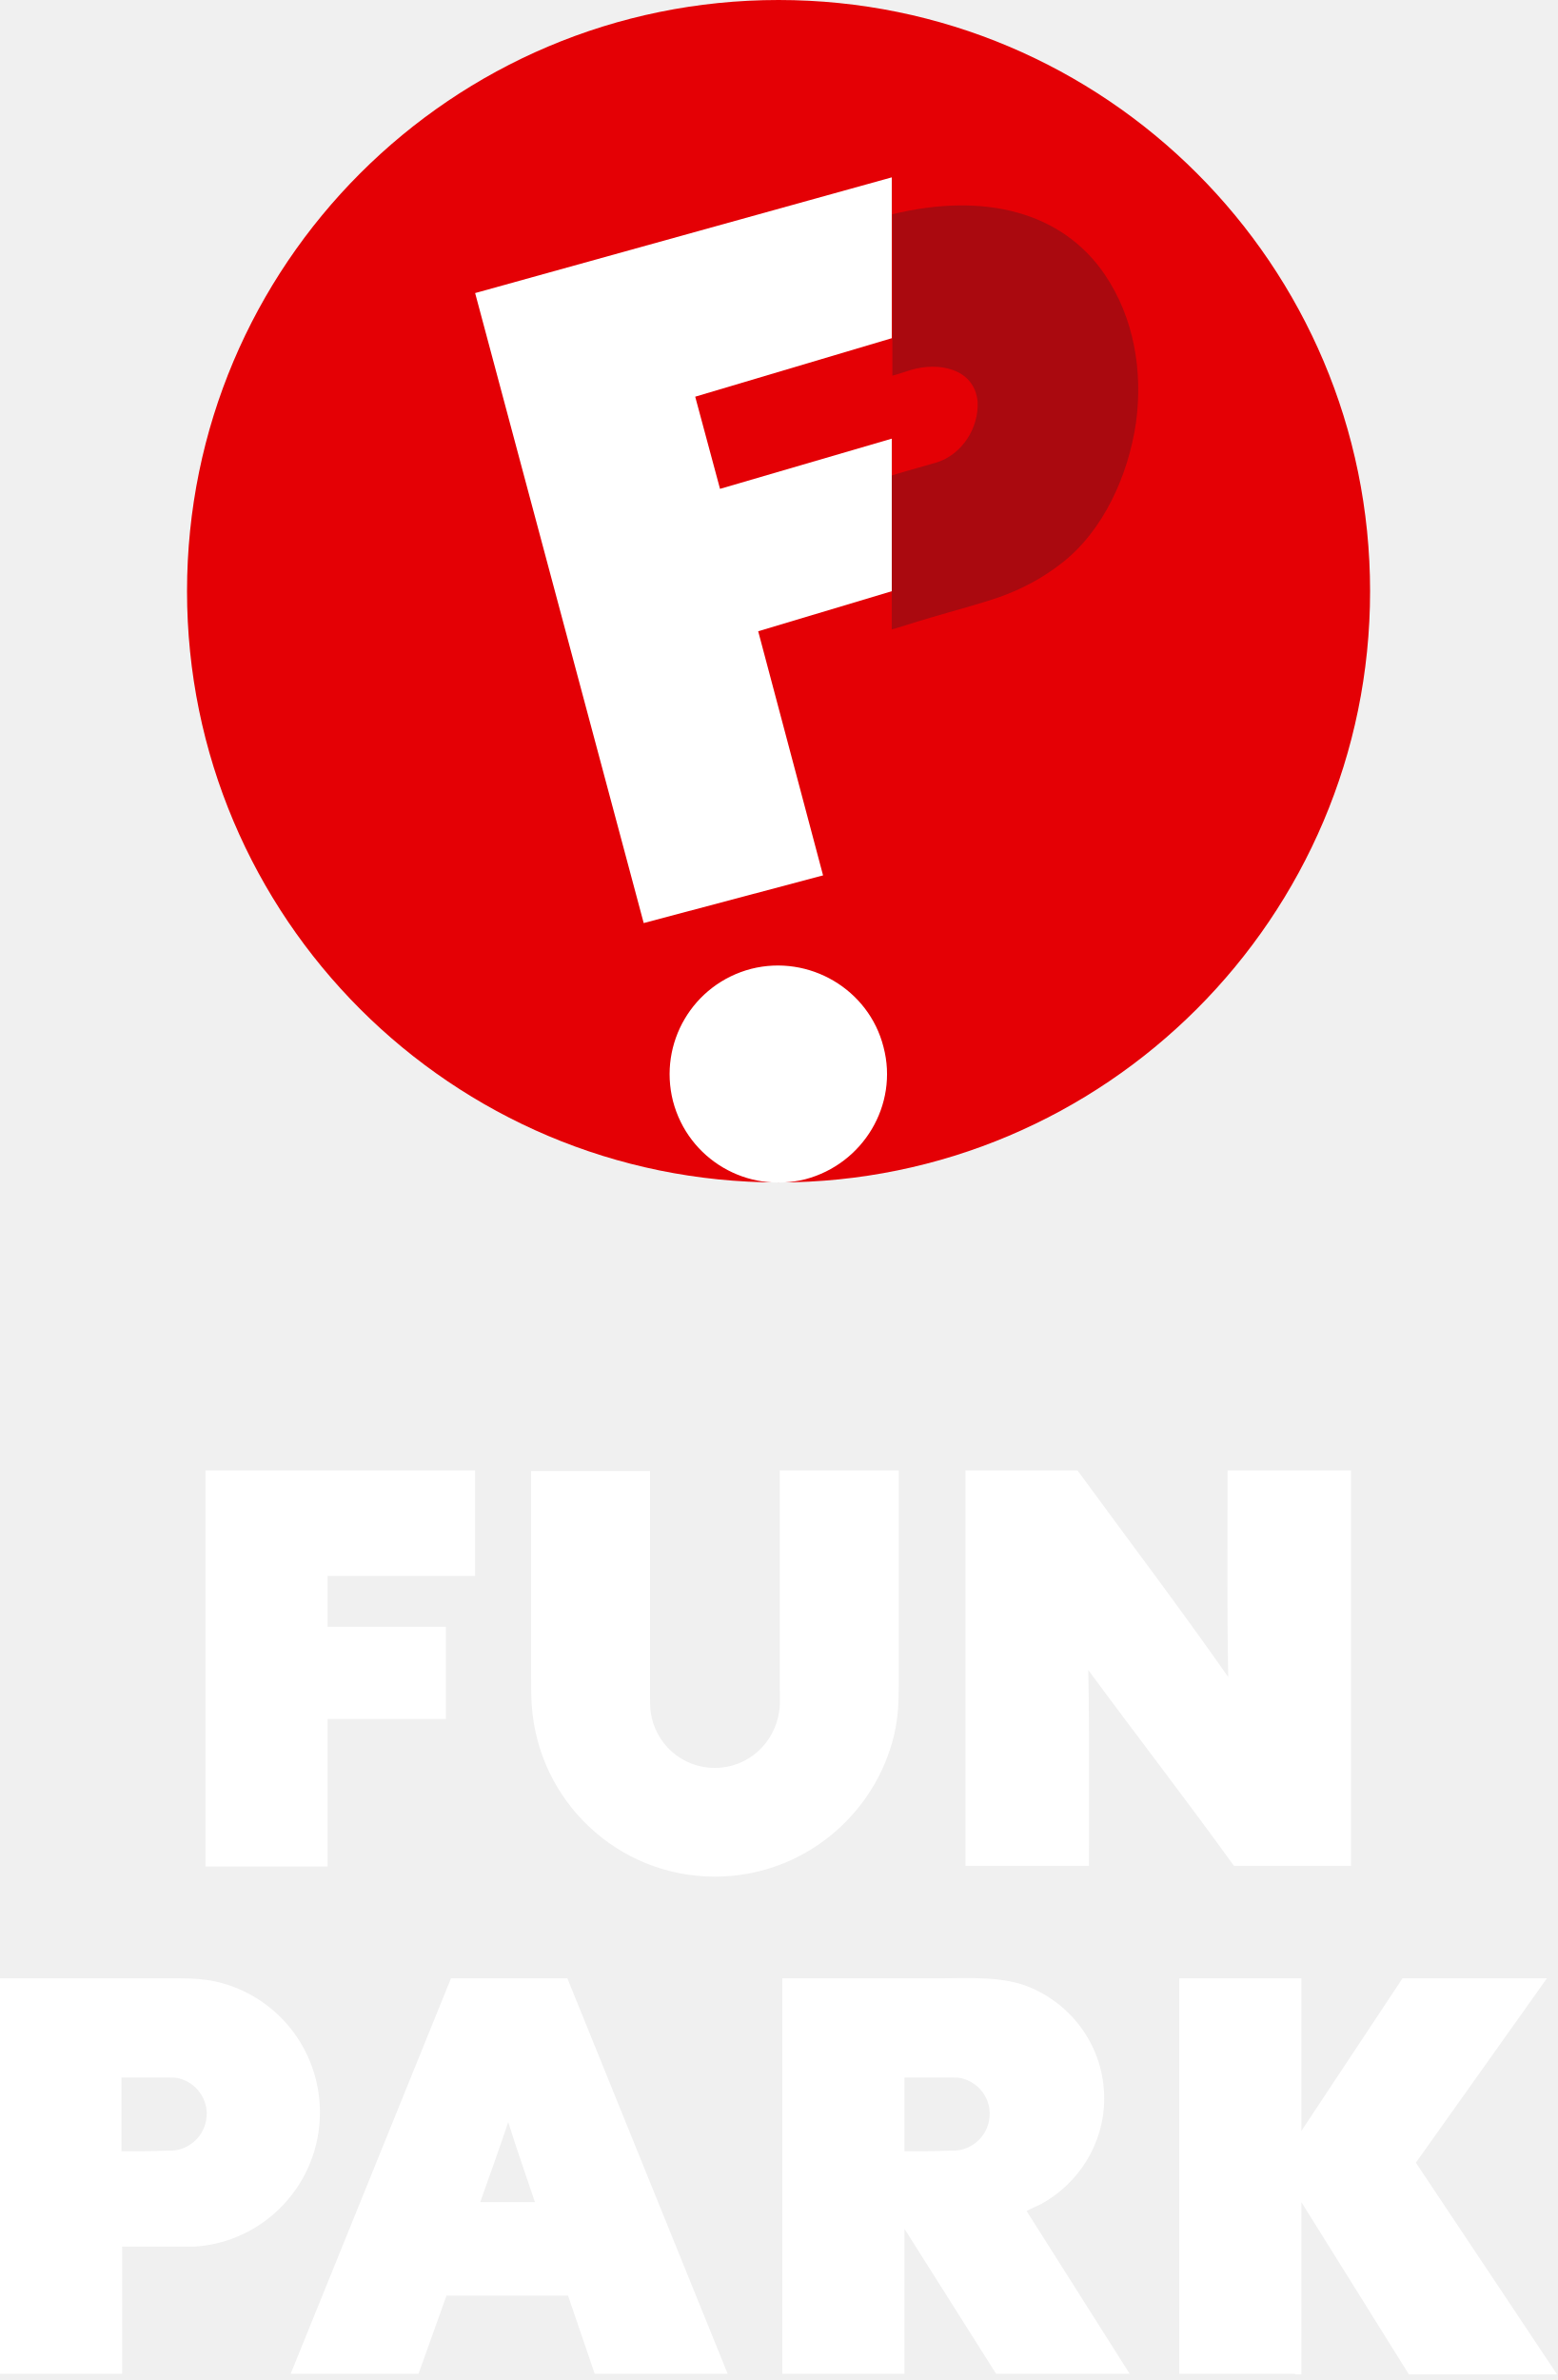
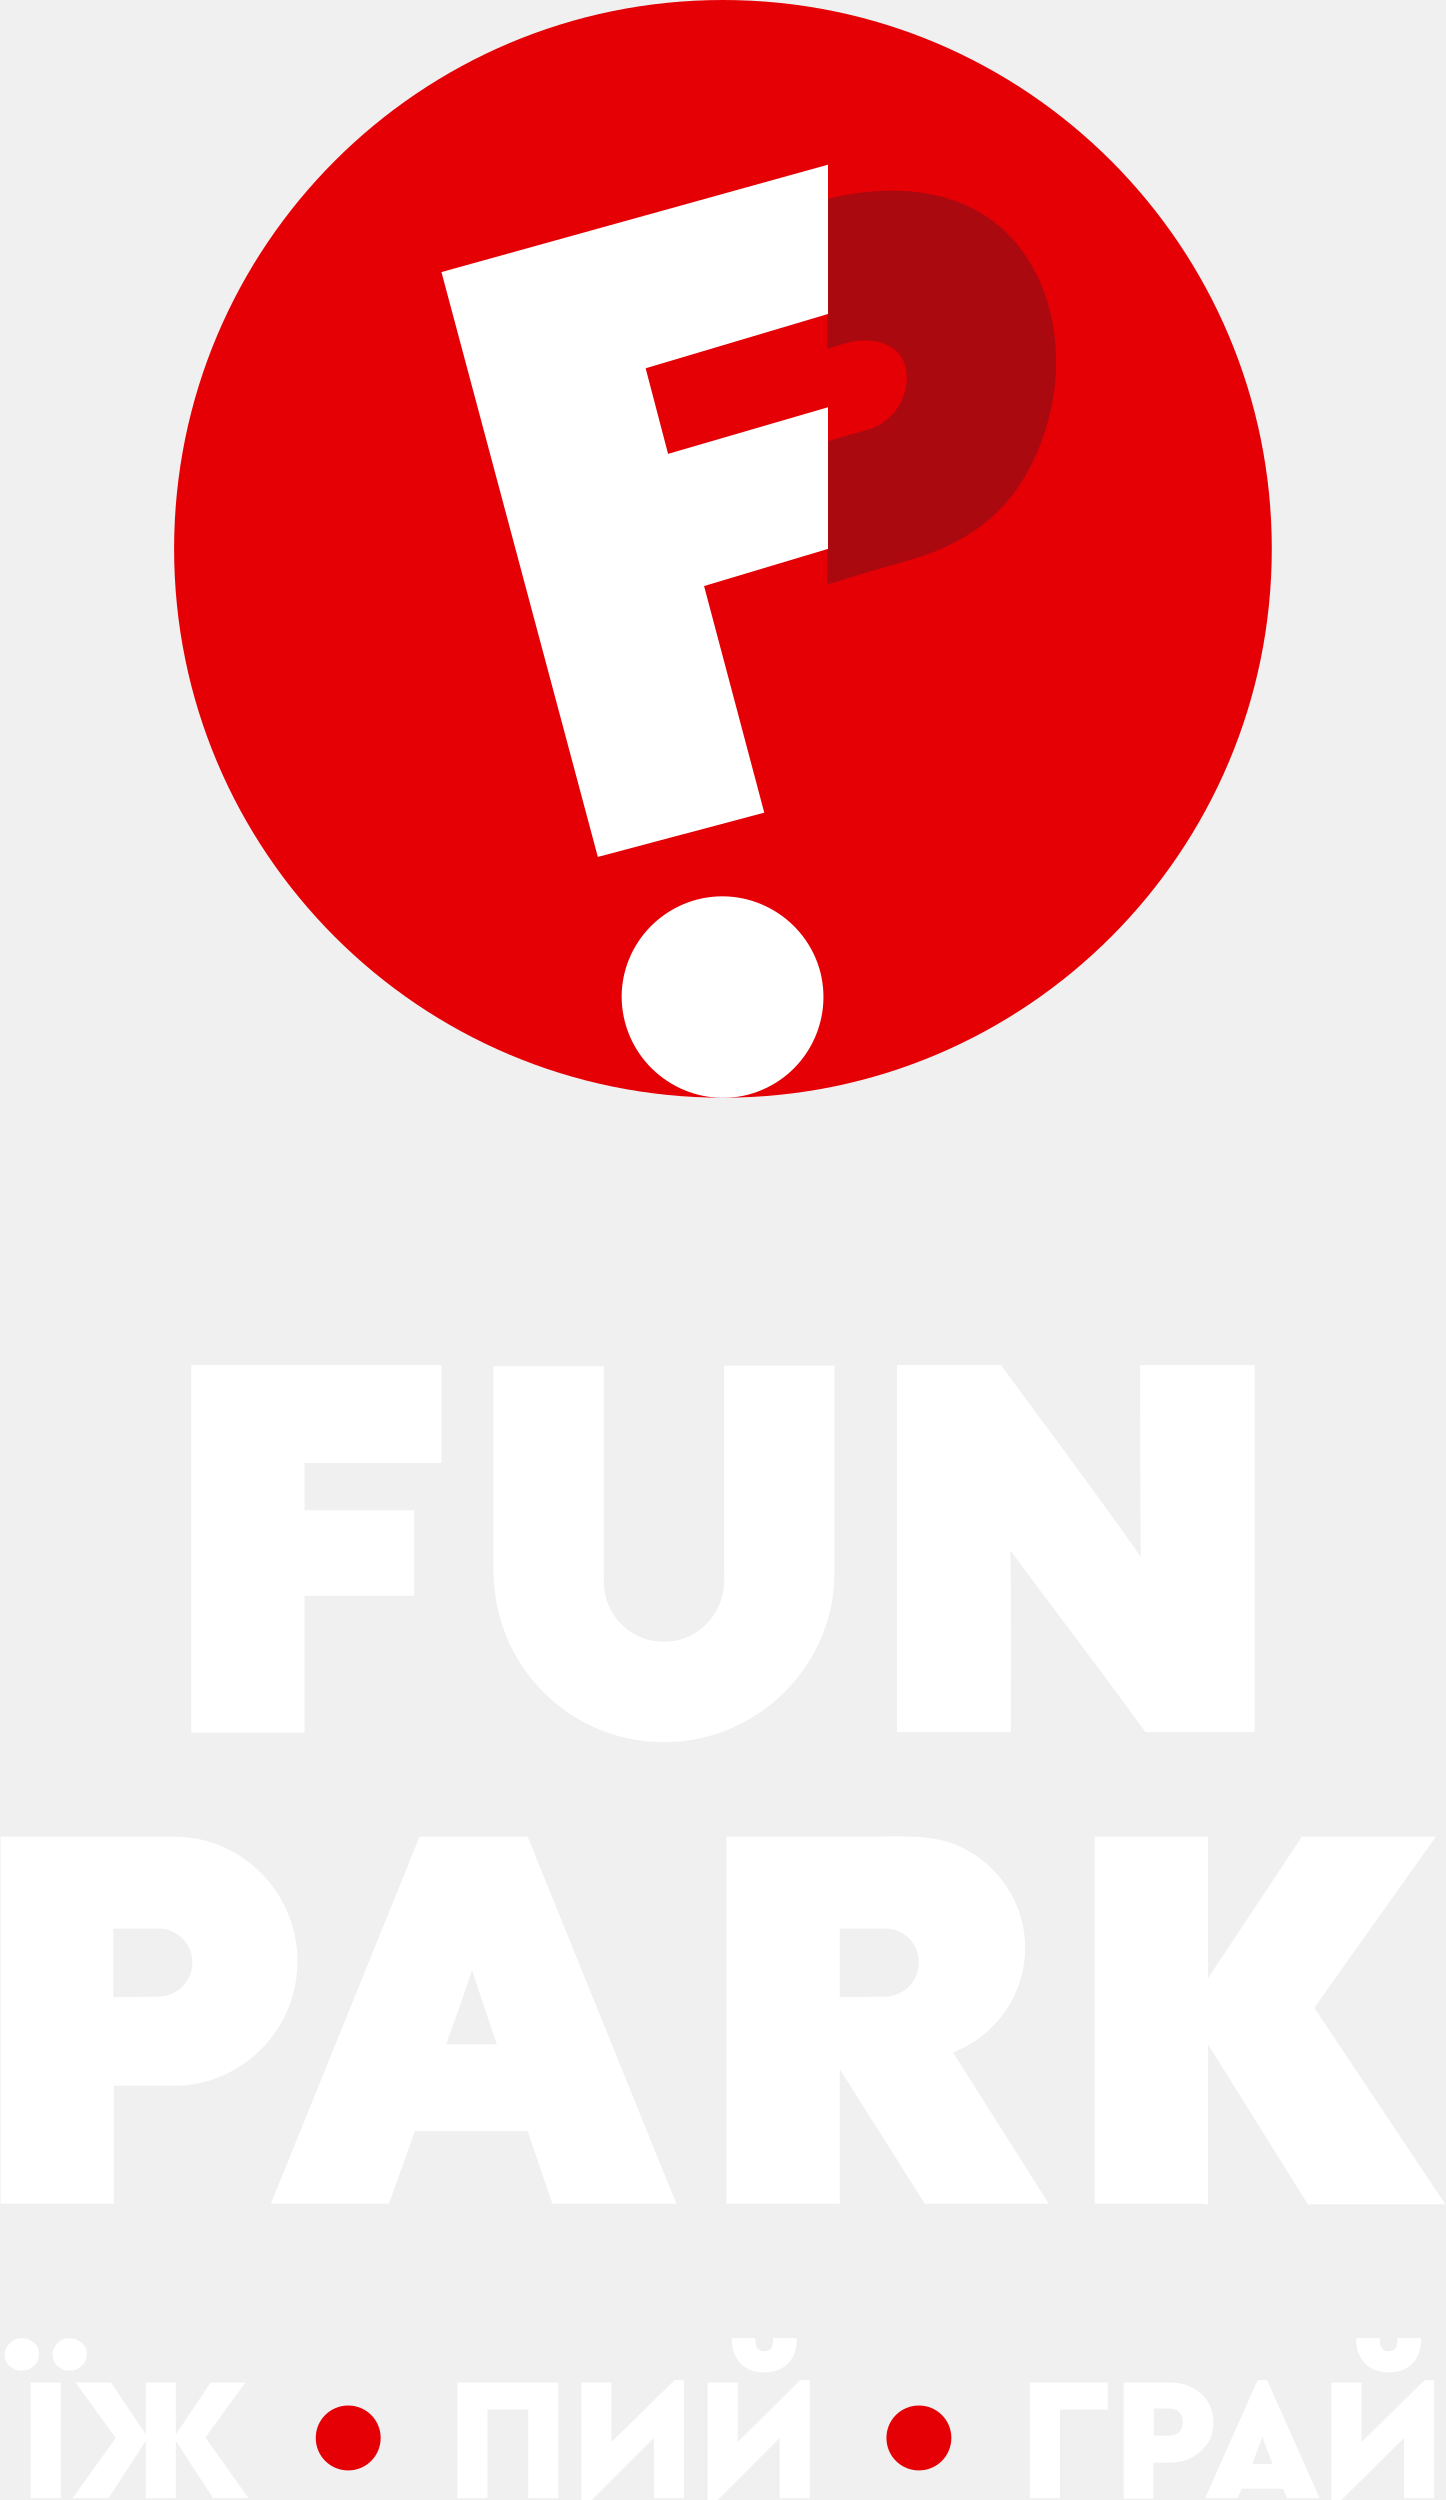
- <svg xmlns="http://www.w3.org/2000/svg" width="89" height="136" viewBox="0 0 89 136" fill="none">
-   <path fill-rule="evenodd" clip-rule="evenodd" d="M44.501 0C63.188 0 78.312 15.148 78.312 33.784C78.312 52.419 63.151 67.567 44.501 67.567C25.814 67.567 10.69 52.419 10.69 33.784C10.69 15.148 25.814 0 44.501 0Z" fill="#E40005" />
-   <path fill-rule="evenodd" clip-rule="evenodd" d="M53.588 26.41C52.207 26.809 51.407 27.027 50.971 27.172C50.971 30.078 50.971 32.948 50.971 35.963C51.189 35.927 52.134 35.6 53.261 35.273C54.606 34.874 55.879 34.547 57.151 34.111C58.351 33.675 59.514 33.094 60.678 32.185C63.077 30.333 64.495 27.136 64.931 24.157C65.331 21.215 64.822 18.163 63.15 15.693C60.714 12.097 56.242 10.971 51.007 12.242V16.492C51.007 18.163 51.007 19.798 51.007 21.469C51.407 21.36 51.698 21.251 52.062 21.142C53.625 20.67 55.697 21.033 55.879 22.959C55.952 24.448 55.006 25.937 53.588 26.41Z" fill="#AA090F" />
-   <path fill-rule="evenodd" clip-rule="evenodd" d="M36.793 52.746L47.045 50.022L43.337 36.072L50.972 33.784V25.066L41.155 27.935L39.737 22.668L50.972 19.326V10.135L27.158 16.747L36.793 52.746Z" fill="white" />
-   <path fill-rule="evenodd" clip-rule="evenodd" d="M50.5 59.83C51.372 63.136 49.336 66.514 46.028 67.386C42.719 68.221 39.338 66.26 38.466 62.918C37.63 59.612 39.593 56.234 42.938 55.362C46.246 54.526 49.663 56.524 50.5 59.83Z" fill="white" />
-   <path fill-rule="evenodd" clip-rule="evenodd" d="M51.699 122.929V118.715C52.644 118.715 53.444 118.715 54.389 118.715C54.571 118.715 54.752 118.715 54.934 118.751C55.88 118.969 56.57 119.805 56.57 120.785C56.57 121.912 55.698 122.82 54.607 122.892C54.498 122.892 54.389 122.892 54.316 122.892C53.407 122.929 52.608 122.929 51.699 122.929ZM74.021 135.643H67.404V113.048H74.385V121.766L80.165 113.048H88.418L80.929 123.583L89 135.679H80.529L74.385 125.835V135.679H74.021V135.643ZM6.944 122.929V118.715C7.889 118.715 8.689 118.715 9.634 118.715C9.816 118.715 9.998 118.715 10.18 118.751C11.125 118.969 11.816 119.805 11.816 120.785C11.816 121.912 10.943 122.82 9.853 122.892C9.743 122.892 9.634 122.892 9.562 122.892C8.616 122.929 7.853 122.929 6.944 122.929ZM6.58 135.643H6.98V128.378H9.998C10.361 128.378 10.761 128.378 11.125 128.378C15.124 128.123 18.287 124.781 18.287 120.713C18.287 117.044 15.742 113.992 12.325 113.23C11.634 113.084 10.979 113.048 10.289 113.048C6.871 113.048 3.454 113.048 0 113.048V135.643H6.58ZM23.632 135.643H16.615L25.777 113.048H32.43C35.484 120.568 38.538 128.123 41.592 135.643H33.993L32.466 131.175H25.522L23.922 135.643H23.632ZM29.049 121.258C28.54 122.783 27.994 124.309 27.449 125.835H30.576C30.067 124.309 29.521 122.783 29.049 121.258ZM51.299 135.643H51.699V127.361L56.934 135.643H64.569L58.679 126.343C58.933 126.198 59.224 126.089 59.515 125.944C61.624 124.781 63.114 122.529 63.114 119.914C63.114 117.044 61.369 114.61 58.861 113.557C57.297 112.903 55.334 113.048 53.698 113.048C50.717 113.048 47.736 113.048 44.718 113.048V135.643H51.299Z" fill="white" />
-   <path fill-rule="evenodd" clip-rule="evenodd" d="M30.393 97.428C30.756 102.913 35.301 107.236 40.864 107.236C45.844 107.236 50.025 103.749 51.116 99.099C51.334 98.118 51.371 97.283 51.371 96.302V84.023H44.572V96.52C44.572 96.919 44.608 97.392 44.536 97.791C44.281 99.608 42.754 101.024 40.864 101.024C38.973 101.024 37.446 99.644 37.192 97.828C37.155 97.501 37.155 97.174 37.155 96.847V84.06H30.357V95.939C30.357 96.411 30.357 96.919 30.393 97.428ZM11.742 106.619V84.023H27.157V90.054H18.723V92.96H25.485V98.227H18.723V106.655H11.742V106.619ZM76.856 106.619H70.53C67.695 102.695 65.15 99.426 62.205 95.43C62.277 99.353 62.241 102.695 62.241 106.619H55.188V84.023H61.587C64.459 87.947 67.404 91.834 70.203 95.83C70.13 91.906 70.167 87.947 70.167 84.023H77.22V106.619H76.856Z" fill="white" />
+ <svg xmlns="http://www.w3.org/2000/svg" width="74" height="128" viewBox="0 0 74 128" fill="none">
+   <path fill-rule="evenodd" clip-rule="evenodd" d="M1.571 127.906V121.984H3.112V127.906H1.571ZM0.242 120.563C0.242 120.322 0.332 120.14 0.514 119.959C0.695 119.778 0.876 119.717 1.118 119.717C1.36 119.717 1.571 119.808 1.753 119.959C1.934 120.11 1.994 120.322 1.994 120.563C1.994 120.775 1.904 120.986 1.722 121.137C1.541 121.319 1.33 121.379 1.088 121.379C0.846 121.379 0.665 121.289 0.483 121.137C0.302 120.956 0.242 120.775 0.242 120.563ZM2.689 120.563C2.689 120.322 2.78 120.14 2.961 119.959C3.143 119.778 3.324 119.717 3.566 119.717C3.807 119.717 4.019 119.808 4.2 119.959C4.381 120.11 4.442 120.322 4.442 120.563C4.442 120.775 4.351 120.986 4.17 121.137C3.989 121.319 3.777 121.379 3.535 121.379C3.294 121.379 3.112 121.289 2.931 121.137C2.78 120.986 2.689 120.775 2.689 120.563ZM12.721 127.906H10.908L9.005 124.975V127.906H7.463V124.975L5.56 127.906H3.717L5.922 124.824L3.868 121.984H5.681L7.463 124.643V121.984H9.005V124.643L10.787 121.984H12.57L10.515 124.794L12.721 127.906ZM23.418 127.906V121.984H28.585V127.906H27.044V123.373H24.959V127.906H23.418ZM34.537 121.863H35.021V127.906H33.48V124.824L30.277 128.027H29.763V121.984H31.304V125.035L34.537 121.863ZM40.974 121.863H41.457V127.906H39.916V124.824L36.713 128.027H36.23V121.984H37.77V125.035L40.974 121.863ZM37.468 119.808V119.717H38.677V119.838C38.677 120.201 38.828 120.382 39.13 120.382C39.432 120.382 39.584 120.201 39.584 119.838V119.717H40.792V119.808C40.792 120.291 40.641 120.714 40.339 121.017C40.037 121.319 39.614 121.47 39.13 121.47C38.647 121.47 38.224 121.319 37.922 121.017C37.62 120.684 37.468 120.291 37.468 119.808ZM52.728 127.906V121.984H56.716V123.373H54.269V127.906H52.728ZM57.532 127.906V121.984H59.859C60.523 121.984 61.067 122.165 61.49 122.558C61.913 122.92 62.125 123.434 62.125 124.038C62.125 124.643 61.913 125.126 61.46 125.519C61.037 125.912 60.463 126.093 59.828 126.093H59.043V127.936H57.532V127.906ZM59.073 124.703H59.859C60.07 124.703 60.252 124.643 60.372 124.522C60.493 124.401 60.554 124.22 60.554 124.008C60.554 123.797 60.493 123.615 60.372 123.494C60.252 123.373 60.07 123.313 59.859 123.313H59.073V124.703ZM65.902 127.906H67.564L64.875 121.863H64.391L61.702 127.906H63.364L63.575 127.422H65.691L65.902 127.906ZM65.147 126.153H64.119L64.633 124.763L65.147 126.153ZM72.942 121.863H73.426V127.906H71.885V124.824L68.652 128.027H68.168V121.984H69.709V125.035L72.942 121.863ZM69.437 119.808V119.717H70.646V119.838C70.646 120.201 70.797 120.382 71.099 120.382C71.401 120.382 71.552 120.201 71.552 119.838V119.717H72.761V119.808C72.761 120.291 72.61 120.714 72.308 121.017C72.006 121.319 71.583 121.47 71.099 121.47C70.616 121.47 70.193 121.319 69.891 121.017C69.588 120.684 69.437 120.291 69.437 119.808Z" fill="white" />
+   <path fill-rule="evenodd" clip-rule="evenodd" d="M47.047 123.162C47.953 123.162 48.709 123.887 48.709 124.824C48.709 125.731 47.984 126.486 47.047 126.486C46.141 126.486 45.385 125.761 45.385 124.824C45.385 123.887 46.141 123.162 47.047 123.162Z" fill="#E40005" />
+   <path fill-rule="evenodd" clip-rule="evenodd" d="M17.828 123.162C18.734 123.162 19.49 123.887 19.49 124.824C19.49 125.731 18.764 126.486 17.828 126.486C16.921 126.486 16.166 125.761 16.166 124.824C16.166 123.887 16.921 123.162 17.828 123.162Z" fill="#E40005" />
+   <path fill-rule="evenodd" clip-rule="evenodd" d="M37.015 0C52.546 0 65.116 12.6 65.116 28.101C65.116 43.602 52.546 56.203 37.015 56.203C21.484 56.203 8.914 43.602 8.914 28.101C8.914 12.6 21.484 0 37.015 0Z" fill="#E40005" />
+   <path fill-rule="evenodd" clip-rule="evenodd" d="M44.539 21.968C43.391 22.3 42.726 22.481 42.363 22.602C42.363 25.019 42.363 27.407 42.363 29.915C42.545 29.884 43.33 29.612 44.267 29.34C45.385 29.008 46.443 28.736 47.5 28.373C48.497 28.011 49.464 27.527 50.431 26.772C52.425 25.231 53.604 22.572 53.967 20.094C54.299 17.647 53.876 15.108 52.486 13.054C50.461 10.062 46.745 9.126 42.363 10.183V13.719C42.363 15.108 42.363 16.468 42.363 17.858C42.696 17.767 42.938 17.677 43.24 17.586C44.539 17.193 46.261 17.496 46.412 19.097C46.533 20.336 45.748 21.575 44.539 21.968Z" fill="#AA090F" />
+   <path fill-rule="evenodd" clip-rule="evenodd" d="M30.609 43.874L39.13 41.608L36.048 30.005L42.394 28.102V20.85L34.205 23.237L33.057 18.855L42.394 16.075V8.431L22.602 13.93L30.609 43.874Z" fill="white" />
+   <path fill-rule="evenodd" clip-rule="evenodd" d="M42.001 49.767C42.696 52.516 41.064 55.327 38.284 56.052C35.535 56.747 32.724 55.085 31.999 52.335C31.274 49.585 32.936 46.775 35.716 46.05C38.465 45.355 41.276 47.017 42.001 49.767Z" fill="white" />
+   <path fill-rule="evenodd" clip-rule="evenodd" d="M42.998 102.252V98.747C43.784 98.747 44.448 98.747 45.234 98.747C45.385 98.747 45.536 98.747 45.687 98.777C46.473 98.959 47.047 99.654 47.047 100.47C47.047 101.406 46.322 102.162 45.415 102.222C45.325 102.222 45.234 102.222 45.173 102.222C44.418 102.252 43.753 102.252 42.998 102.252ZM61.551 112.828H56.051V94.033H61.853V101.285L66.657 94.033H73.516L67.292 102.796L74 112.858H66.96L61.853 104.67V112.858H61.551V112.828ZM5.802 102.252V98.747C6.587 98.747 7.252 98.747 8.038 98.747C8.189 98.747 8.34 98.747 8.491 98.777C9.276 98.959 9.851 99.654 9.851 100.47C9.851 101.406 9.125 102.162 8.219 102.222C8.128 102.222 8.038 102.222 7.977 102.222C7.191 102.252 6.557 102.252 5.802 102.252ZM5.499 112.828H5.832V106.785H8.34C8.642 106.785 8.974 106.785 9.276 106.785C12.6 106.573 15.229 103.793 15.229 100.409C15.229 97.387 13.114 94.819 10.274 94.184C9.699 94.064 9.156 94.033 8.581 94.033C5.741 94.033 2.901 94.033 0.03 94.033V112.828H5.499ZM19.671 112.828H13.869L21.484 94.033H27.014C29.552 100.288 32.09 106.573 34.628 112.828H28.283L27.014 109.111H21.242L19.913 112.828H19.671ZM24.173 100.862C23.75 102.131 23.297 103.401 22.844 104.67H25.442C25.019 103.401 24.566 102.131 24.173 100.862ZM42.666 112.828H42.998V105.939L47.349 112.828H53.695L48.8 105.093C49.011 104.972 49.253 104.881 49.495 104.76C51.247 103.793 52.486 101.92 52.486 99.744C52.486 97.357 51.035 95.333 48.951 94.456C47.651 93.912 46.02 94.033 44.66 94.033C42.182 94.033 39.704 94.033 37.196 94.033V112.828H42.666Z" fill="white" />
+   <path fill-rule="evenodd" clip-rule="evenodd" d="M25.291 81.04C25.593 85.603 29.37 89.199 33.993 89.199C38.133 89.199 41.608 86.298 42.514 82.43C42.696 81.615 42.726 80.92 42.726 80.104V69.921H37.075V80.315C37.075 80.648 37.106 81.04 37.045 81.373C36.834 82.884 35.565 84.062 33.993 84.062C32.422 84.062 31.153 82.914 30.942 81.403C30.911 81.131 30.911 80.859 30.911 80.587V69.951H25.261V79.832C25.261 80.194 25.261 80.618 25.291 81.04ZM9.79 88.685V69.891H22.602V74.907H15.592V77.324H21.212V81.705H15.592V88.716H9.79V88.685ZM63.908 88.685H58.65C56.293 85.422 54.178 82.702 51.73 79.379C51.791 82.642 51.761 85.422 51.761 88.685H45.929V69.891H51.247C53.634 73.154 56.082 76.387 58.408 79.711C58.378 76.448 58.378 73.154 58.378 69.891H64.24V88.685H63.908Z" fill="white" />
</svg>
